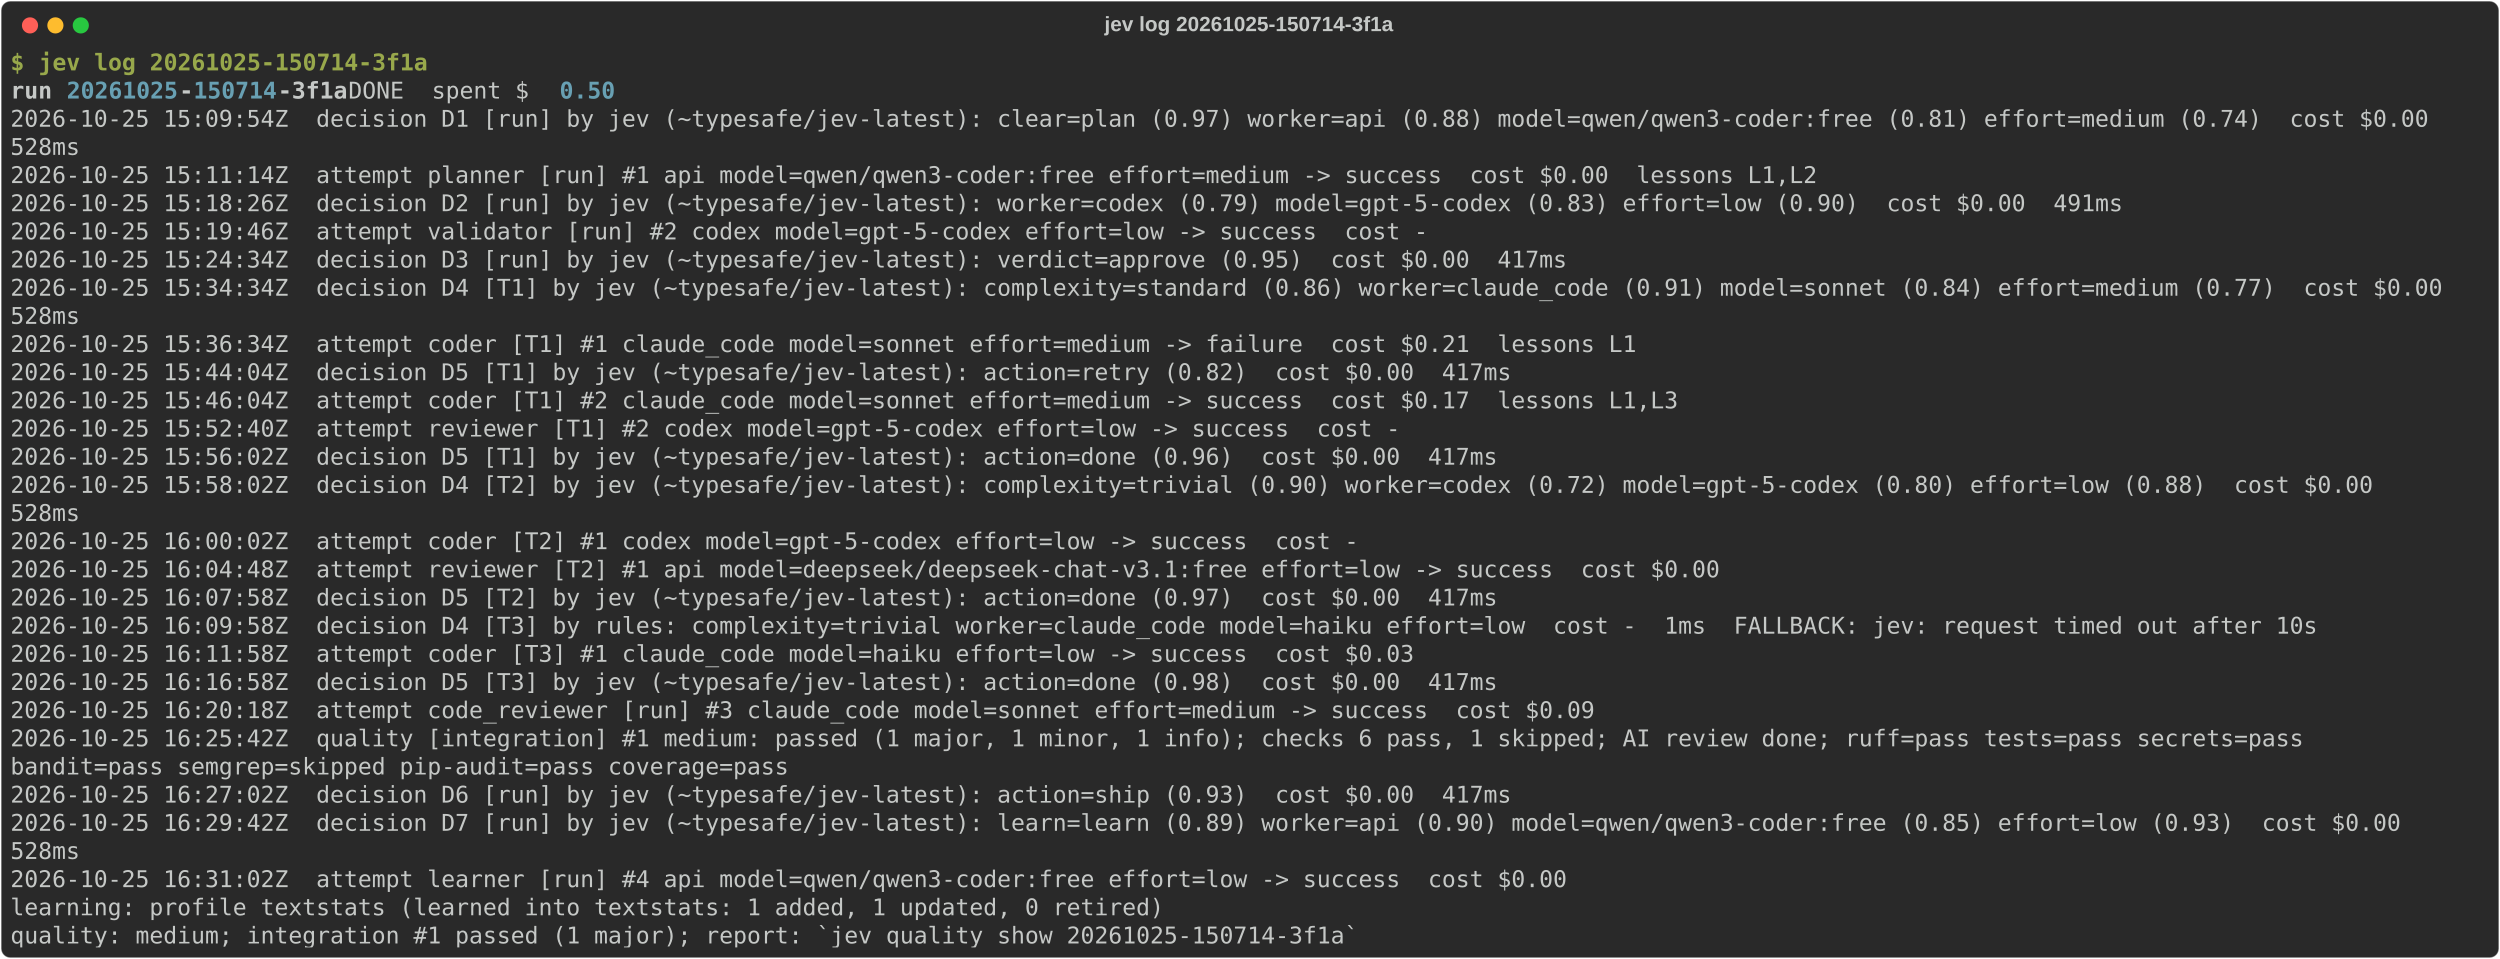
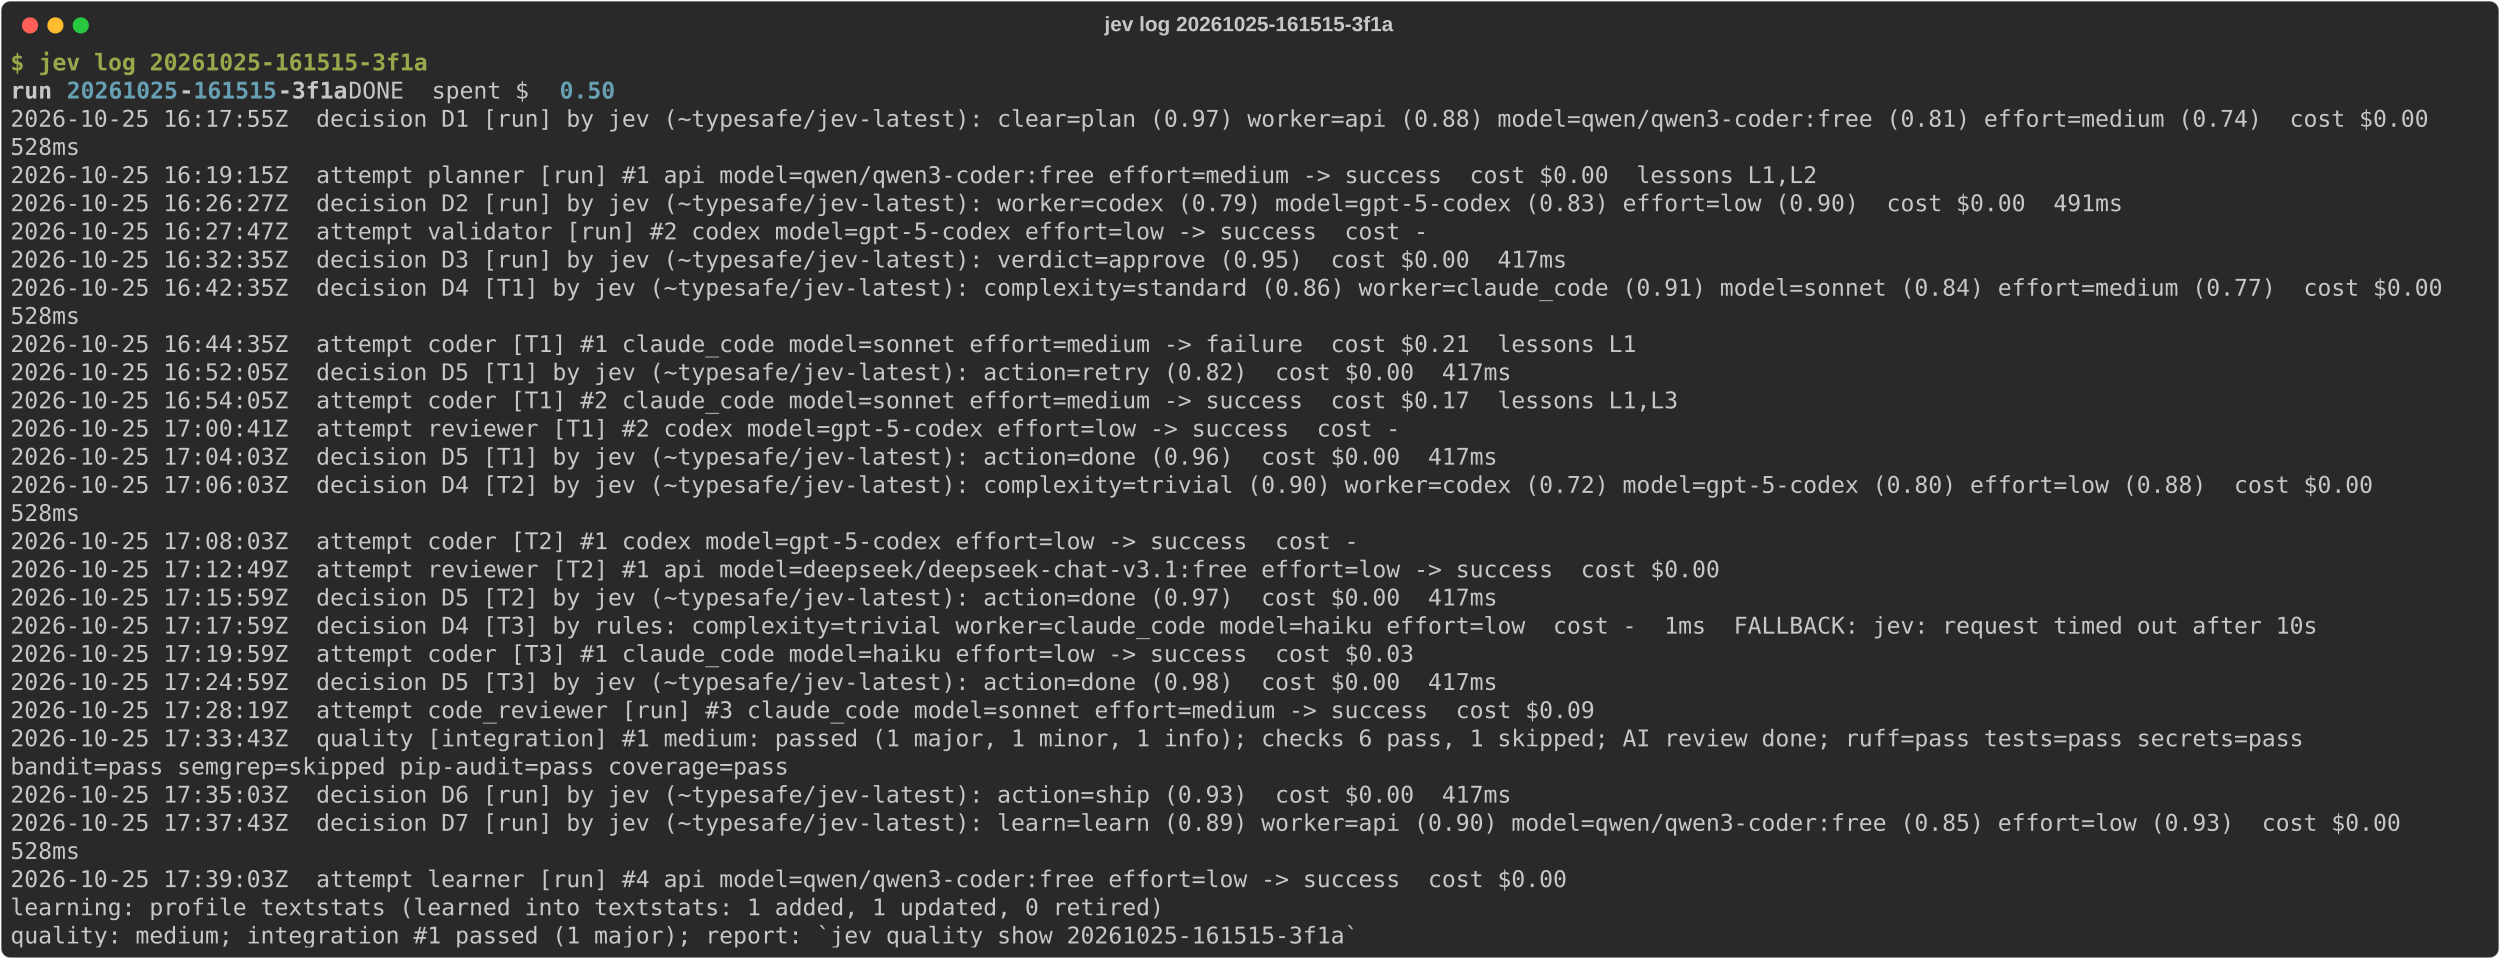
<svg xmlns="http://www.w3.org/2000/svg" class="rich-terminal" viewBox="0 0 2166 830.8">
  <style>

    @font-face {
        font-family: "Fira Code";
        src: local("FiraCode-Regular"),
                url("https://cdnjs.cloudflare.com/ajax/libs/firacode/6.2.0/woff2/FiraCode-Regular.woff2") format("woff2"),
                url("https://cdnjs.cloudflare.com/ajax/libs/firacode/6.2.0/woff/FiraCode-Regular.woff") format("woff");
        font-style: normal;
        font-weight: 400;
    }
    @font-face {
        font-family: "Fira Code";
        src: local("FiraCode-Bold"),
                url("https://cdnjs.cloudflare.com/ajax/libs/firacode/6.2.0/woff2/FiraCode-Bold.woff2") format("woff2"),
                url("https://cdnjs.cloudflare.com/ajax/libs/firacode/6.2.0/woff/FiraCode-Bold.woff") format("woff");
        font-style: bold;
        font-weight: 700;
    }

-     .terminal-1940770843-matrix {
+     .terminal-3243954260-matrix {
        font-family: Fira Code, monospace;
        font-size: 20px;
        line-height: 24.4px;
        font-variant-east-asian: full-width;
    }

-     .terminal-1940770843-title {
+     .terminal-3243954260-title {
        font-size: 18px;
        font-weight: bold;
        font-family: arial;
    }

-     .terminal-1940770843-r1 { fill: #98a84b;font-weight: bold }
- .terminal-1940770843-r2 { fill: #c5c8c6 }
- .terminal-1940770843-r3 { fill: #c5c8c6;font-weight: bold }
- .terminal-1940770843-r4 { fill: #68a0b3;font-weight: bold }
+     .terminal-3243954260-r1 { fill: #98a84b;font-weight: bold }
+ .terminal-3243954260-r2 { fill: #c5c8c6 }
+ .terminal-3243954260-r3 { fill: #c5c8c6;font-weight: bold }
+ .terminal-3243954260-r4 { fill: #68a0b3;font-weight: bold }
    </style>
  <defs>
-     <clipPath id="terminal-1940770843-clip-terminal">
+     <clipPath id="terminal-3243954260-clip-terminal">
      <rect x="0" y="0" width="2146.2" height="779.8" />
    </clipPath>
-     <clipPath id="terminal-1940770843-line-0">
+     <clipPath id="terminal-3243954260-line-0">
      <rect x="0" y="1.5" width="2147.2" height="24.65" />
    </clipPath>
-     <clipPath id="terminal-1940770843-line-1">
+     <clipPath id="terminal-3243954260-line-1">
      <rect x="0" y="25.9" width="2147.2" height="24.65" />
    </clipPath>
-     <clipPath id="terminal-1940770843-line-2">
+     <clipPath id="terminal-3243954260-line-2">
      <rect x="0" y="50.3" width="2147.2" height="24.65" />
    </clipPath>
-     <clipPath id="terminal-1940770843-line-3">
+     <clipPath id="terminal-3243954260-line-3">
      <rect x="0" y="74.7" width="2147.2" height="24.65" />
    </clipPath>
-     <clipPath id="terminal-1940770843-line-4">
+     <clipPath id="terminal-3243954260-line-4">
      <rect x="0" y="99.1" width="2147.2" height="24.65" />
    </clipPath>
-     <clipPath id="terminal-1940770843-line-5">
+     <clipPath id="terminal-3243954260-line-5">
      <rect x="0" y="123.5" width="2147.2" height="24.65" />
    </clipPath>
-     <clipPath id="terminal-1940770843-line-6">
+     <clipPath id="terminal-3243954260-line-6">
      <rect x="0" y="147.9" width="2147.2" height="24.65" />
    </clipPath>
-     <clipPath id="terminal-1940770843-line-7">
+     <clipPath id="terminal-3243954260-line-7">
      <rect x="0" y="172.3" width="2147.2" height="24.65" />
    </clipPath>
-     <clipPath id="terminal-1940770843-line-8">
+     <clipPath id="terminal-3243954260-line-8">
      <rect x="0" y="196.7" width="2147.2" height="24.65" />
    </clipPath>
-     <clipPath id="terminal-1940770843-line-9">
+     <clipPath id="terminal-3243954260-line-9">
      <rect x="0" y="221.1" width="2147.2" height="24.65" />
    </clipPath>
-     <clipPath id="terminal-1940770843-line-10">
+     <clipPath id="terminal-3243954260-line-10">
      <rect x="0" y="245.5" width="2147.2" height="24.65" />
    </clipPath>
-     <clipPath id="terminal-1940770843-line-11">
+     <clipPath id="terminal-3243954260-line-11">
      <rect x="0" y="269.9" width="2147.2" height="24.65" />
    </clipPath>
-     <clipPath id="terminal-1940770843-line-12">
+     <clipPath id="terminal-3243954260-line-12">
      <rect x="0" y="294.3" width="2147.2" height="24.65" />
    </clipPath>
-     <clipPath id="terminal-1940770843-line-13">
+     <clipPath id="terminal-3243954260-line-13">
      <rect x="0" y="318.7" width="2147.2" height="24.65" />
    </clipPath>
-     <clipPath id="terminal-1940770843-line-14">
+     <clipPath id="terminal-3243954260-line-14">
      <rect x="0" y="343.1" width="2147.2" height="24.65" />
    </clipPath>
-     <clipPath id="terminal-1940770843-line-15">
+     <clipPath id="terminal-3243954260-line-15">
      <rect x="0" y="367.5" width="2147.2" height="24.65" />
    </clipPath>
-     <clipPath id="terminal-1940770843-line-16">
+     <clipPath id="terminal-3243954260-line-16">
      <rect x="0" y="391.9" width="2147.2" height="24.65" />
    </clipPath>
-     <clipPath id="terminal-1940770843-line-17">
+     <clipPath id="terminal-3243954260-line-17">
      <rect x="0" y="416.3" width="2147.2" height="24.65" />
    </clipPath>
-     <clipPath id="terminal-1940770843-line-18">
+     <clipPath id="terminal-3243954260-line-18">
      <rect x="0" y="440.7" width="2147.2" height="24.65" />
    </clipPath>
-     <clipPath id="terminal-1940770843-line-19">
+     <clipPath id="terminal-3243954260-line-19">
      <rect x="0" y="465.1" width="2147.2" height="24.65" />
    </clipPath>
-     <clipPath id="terminal-1940770843-line-20">
+     <clipPath id="terminal-3243954260-line-20">
      <rect x="0" y="489.5" width="2147.2" height="24.65" />
    </clipPath>
-     <clipPath id="terminal-1940770843-line-21">
+     <clipPath id="terminal-3243954260-line-21">
      <rect x="0" y="513.9" width="2147.2" height="24.65" />
    </clipPath>
-     <clipPath id="terminal-1940770843-line-22">
+     <clipPath id="terminal-3243954260-line-22">
      <rect x="0" y="538.3" width="2147.2" height="24.65" />
    </clipPath>
-     <clipPath id="terminal-1940770843-line-23">
+     <clipPath id="terminal-3243954260-line-23">
      <rect x="0" y="562.7" width="2147.2" height="24.65" />
    </clipPath>
-     <clipPath id="terminal-1940770843-line-24">
+     <clipPath id="terminal-3243954260-line-24">
      <rect x="0" y="587.1" width="2147.2" height="24.65" />
    </clipPath>
-     <clipPath id="terminal-1940770843-line-25">
+     <clipPath id="terminal-3243954260-line-25">
      <rect x="0" y="611.5" width="2147.2" height="24.65" />
    </clipPath>
-     <clipPath id="terminal-1940770843-line-26">
+     <clipPath id="terminal-3243954260-line-26">
      <rect x="0" y="635.9" width="2147.2" height="24.65" />
    </clipPath>
-     <clipPath id="terminal-1940770843-line-27">
+     <clipPath id="terminal-3243954260-line-27">
      <rect x="0" y="660.3" width="2147.2" height="24.65" />
    </clipPath>
-     <clipPath id="terminal-1940770843-line-28">
+     <clipPath id="terminal-3243954260-line-28">
      <rect x="0" y="684.7" width="2147.2" height="24.65" />
    </clipPath>
-     <clipPath id="terminal-1940770843-line-29">
+     <clipPath id="terminal-3243954260-line-29">
      <rect x="0" y="709.1" width="2147.2" height="24.65" />
    </clipPath>
-     <clipPath id="terminal-1940770843-line-30">
+     <clipPath id="terminal-3243954260-line-30">
      <rect x="0" y="733.5" width="2147.2" height="24.65" />
    </clipPath>
  </defs>
  <rect fill="#292929" stroke="rgba(255,255,255,0.35)" stroke-width="1" x="1" y="1" width="2164" height="828.8" rx="8" />
-   <text class="terminal-1940770843-title" fill="#c5c8c6" text-anchor="middle" x="1082" y="27">jev log 20261025-150714-3f1a</text>
+   <text class="terminal-3243954260-title" fill="#c5c8c6" text-anchor="middle" x="1082" y="27">jev log 20261025-161515-3f1a</text>
  <g transform="translate(26,22)">
    <circle cx="0" cy="0" r="7" fill="#ff5f57" />
    <circle cx="22" cy="0" r="7" fill="#febc2e" />
    <circle cx="44" cy="0" r="7" fill="#28c840" />
  </g>
-   <g transform="translate(9, 41)" clip-path="url(#terminal-1940770843-clip-terminal)">
-     <g class="terminal-1940770843-matrix">
-       <text class="terminal-1940770843-r1" x="0" y="20" textLength="24.4" clip-path="url(#terminal-1940770843-line-0)">$ </text>
-       <text class="terminal-1940770843-r1" x="24.4" y="20" textLength="341.6" clip-path="url(#terminal-1940770843-line-0)">jev log 20261025-150714-3f1a</text>
-       <text class="terminal-1940770843-r2" x="2147.2" y="20" textLength="12.2" clip-path="url(#terminal-1940770843-line-0)">
- </text>
-       <text class="terminal-1940770843-r3" x="0" y="44.4" textLength="48.8" clip-path="url(#terminal-1940770843-line-1)">run </text>
-       <text class="terminal-1940770843-r4" x="48.8" y="44.4" textLength="97.6" clip-path="url(#terminal-1940770843-line-1)">20261025</text>
-       <text class="terminal-1940770843-r3" x="146.4" y="44.4" textLength="12.2" clip-path="url(#terminal-1940770843-line-1)">-</text>
-       <text class="terminal-1940770843-r4" x="158.6" y="44.4" textLength="73.2" clip-path="url(#terminal-1940770843-line-1)">150714</text>
-       <text class="terminal-1940770843-r3" x="231.8" y="44.4" textLength="61" clip-path="url(#terminal-1940770843-line-1)">-3f1a</text>
-       <text class="terminal-1940770843-r2" x="292.8" y="44.4" textLength="183" clip-path="url(#terminal-1940770843-line-1)">  DONE  spent $</text>
-       <text class="terminal-1940770843-r4" x="475.8" y="44.4" textLength="48.8" clip-path="url(#terminal-1940770843-line-1)">0.50</text>
-       <text class="terminal-1940770843-r2" x="2147.2" y="44.4" textLength="12.2" clip-path="url(#terminal-1940770843-line-1)">
- </text>
-       <text class="terminal-1940770843-r2" x="0" y="68.8" textLength="2147.2" clip-path="url(#terminal-1940770843-line-2)">2026-10-25 15:09:54Z  decision D1 [run] by jev (~typesafe/jev-latest): clear=plan (0.97) worker=api (0.88) model=qwen/qwen3-coder:free (0.81) effort=medium (0.74)  cost $0.00  </text>
-       <text class="terminal-1940770843-r2" x="2147.2" y="68.8" textLength="12.2" clip-path="url(#terminal-1940770843-line-2)">
- </text>
-       <text class="terminal-1940770843-r2" x="0" y="93.2" textLength="61" clip-path="url(#terminal-1940770843-line-3)">528ms</text>
-       <text class="terminal-1940770843-r2" x="2147.2" y="93.2" textLength="12.2" clip-path="url(#terminal-1940770843-line-3)">
- </text>
-       <text class="terminal-1940770843-r2" x="0" y="117.6" textLength="1586" clip-path="url(#terminal-1940770843-line-4)">2026-10-25 15:11:14Z  attempt planner [run] #1 api model=qwen/qwen3-coder:free effort=medium -&gt; success  cost $0.00  lessons L1,L2</text>
-       <text class="terminal-1940770843-r2" x="2147.2" y="117.6" textLength="12.2" clip-path="url(#terminal-1940770843-line-4)">
- </text>
-       <text class="terminal-1940770843-r2" x="0" y="142" textLength="1854.4" clip-path="url(#terminal-1940770843-line-5)">2026-10-25 15:18:26Z  decision D2 [run] by jev (~typesafe/jev-latest): worker=codex (0.79) model=gpt-5-codex (0.83) effort=low (0.90)  cost $0.00  491ms</text>
-       <text class="terminal-1940770843-r2" x="2147.2" y="142" textLength="12.2" clip-path="url(#terminal-1940770843-line-5)">
- </text>
-       <text class="terminal-1940770843-r2" x="0" y="166.4" textLength="1244.4" clip-path="url(#terminal-1940770843-line-6)">2026-10-25 15:19:46Z  attempt validator [run] #2 codex model=gpt-5-codex effort=low -&gt; success  cost -</text>
-       <text class="terminal-1940770843-r2" x="2147.2" y="166.4" textLength="12.2" clip-path="url(#terminal-1940770843-line-6)">
- </text>
-       <text class="terminal-1940770843-r2" x="0" y="190.8" textLength="1366.4" clip-path="url(#terminal-1940770843-line-7)">2026-10-25 15:24:34Z  decision D3 [run] by jev (~typesafe/jev-latest): verdict=approve (0.95)  cost $0.00  417ms</text>
-       <text class="terminal-1940770843-r2" x="2147.2" y="190.8" textLength="12.2" clip-path="url(#terminal-1940770843-line-7)">
- </text>
-       <text class="terminal-1940770843-r2" x="0" y="215.2" textLength="2147.2" clip-path="url(#terminal-1940770843-line-8)">2026-10-25 15:34:34Z  decision D4 [T1] by jev (~typesafe/jev-latest): complexity=standard (0.86) worker=claude_code (0.91) model=sonnet (0.84) effort=medium (0.77)  cost $0.00 </text>
-       <text class="terminal-1940770843-r2" x="2147.2" y="215.2" textLength="12.2" clip-path="url(#terminal-1940770843-line-8)">
- </text>
-       <text class="terminal-1940770843-r2" x="0" y="239.6" textLength="61" clip-path="url(#terminal-1940770843-line-9)">528ms</text>
-       <text class="terminal-1940770843-r2" x="2147.2" y="239.6" textLength="12.2" clip-path="url(#terminal-1940770843-line-9)">
- </text>
-       <text class="terminal-1940770843-r2" x="0" y="264" textLength="1427.4" clip-path="url(#terminal-1940770843-line-10)">2026-10-25 15:36:34Z  attempt coder [T1] #1 claude_code model=sonnet effort=medium -&gt; failure  cost $0.21  lessons L1</text>
-       <text class="terminal-1940770843-r2" x="2147.2" y="264" textLength="12.2" clip-path="url(#terminal-1940770843-line-10)">
- </text>
-       <text class="terminal-1940770843-r2" x="0" y="288.4" textLength="1317.6" clip-path="url(#terminal-1940770843-line-11)">2026-10-25 15:44:04Z  decision D5 [T1] by jev (~typesafe/jev-latest): action=retry (0.82)  cost $0.00  417ms</text>
-       <text class="terminal-1940770843-r2" x="2147.2" y="288.4" textLength="12.2" clip-path="url(#terminal-1940770843-line-11)">
- </text>
-       <text class="terminal-1940770843-r2" x="0" y="312.8" textLength="1464" clip-path="url(#terminal-1940770843-line-12)">2026-10-25 15:46:04Z  attempt coder [T1] #2 claude_code model=sonnet effort=medium -&gt; success  cost $0.17  lessons L1,L3</text>
-       <text class="terminal-1940770843-r2" x="2147.2" y="312.8" textLength="12.2" clip-path="url(#terminal-1940770843-line-12)">
- </text>
-       <text class="terminal-1940770843-r2" x="0" y="337.2" textLength="1220" clip-path="url(#terminal-1940770843-line-13)">2026-10-25 15:52:40Z  attempt reviewer [T1] #2 codex model=gpt-5-codex effort=low -&gt; success  cost -</text>
-       <text class="terminal-1940770843-r2" x="2147.2" y="337.2" textLength="12.2" clip-path="url(#terminal-1940770843-line-13)">
- </text>
-       <text class="terminal-1940770843-r2" x="0" y="361.6" textLength="1305.4" clip-path="url(#terminal-1940770843-line-14)">2026-10-25 15:56:02Z  decision D5 [T1] by jev (~typesafe/jev-latest): action=done (0.96)  cost $0.00  417ms</text>
-       <text class="terminal-1940770843-r2" x="2147.2" y="361.6" textLength="12.2" clip-path="url(#terminal-1940770843-line-14)">
- </text>
-       <text class="terminal-1940770843-r2" x="0" y="386" textLength="2098.4" clip-path="url(#terminal-1940770843-line-15)">2026-10-25 15:58:02Z  decision D4 [T2] by jev (~typesafe/jev-latest): complexity=trivial (0.90) worker=codex (0.72) model=gpt-5-codex (0.80) effort=low (0.88)  cost $0.00  </text>
-       <text class="terminal-1940770843-r2" x="2147.2" y="386" textLength="12.2" clip-path="url(#terminal-1940770843-line-15)">
- </text>
-       <text class="terminal-1940770843-r2" x="0" y="410.4" textLength="61" clip-path="url(#terminal-1940770843-line-16)">528ms</text>
-       <text class="terminal-1940770843-r2" x="2147.2" y="410.4" textLength="12.2" clip-path="url(#terminal-1940770843-line-16)">
- </text>
-       <text class="terminal-1940770843-r2" x="0" y="434.8" textLength="1183.4" clip-path="url(#terminal-1940770843-line-17)">2026-10-25 16:00:02Z  attempt coder [T2] #1 codex model=gpt-5-codex effort=low -&gt; success  cost -</text>
-       <text class="terminal-1940770843-r2" x="2147.2" y="434.8" textLength="12.2" clip-path="url(#terminal-1940770843-line-17)">
- </text>
-       <text class="terminal-1940770843-r2" x="0" y="459.2" textLength="1500.6" clip-path="url(#terminal-1940770843-line-18)">2026-10-25 16:04:48Z  attempt reviewer [T2] #1 api model=deepseek/deepseek-chat-v3.1:free effort=low -&gt; success  cost $0.00</text>
-       <text class="terminal-1940770843-r2" x="2147.2" y="459.2" textLength="12.2" clip-path="url(#terminal-1940770843-line-18)">
- </text>
-       <text class="terminal-1940770843-r2" x="0" y="483.6" textLength="1305.4" clip-path="url(#terminal-1940770843-line-19)">2026-10-25 16:07:58Z  decision D5 [T2] by jev (~typesafe/jev-latest): action=done (0.97)  cost $0.00  417ms</text>
-       <text class="terminal-1940770843-r2" x="2147.2" y="483.6" textLength="12.2" clip-path="url(#terminal-1940770843-line-19)">
- </text>
-       <text class="terminal-1940770843-r2" x="0" y="508" textLength="2025.2" clip-path="url(#terminal-1940770843-line-20)">2026-10-25 16:09:58Z  decision D4 [T3] by rules: complexity=trivial worker=claude_code model=haiku effort=low  cost -  1ms  FALLBACK: jev: request timed out after 10s</text>
-       <text class="terminal-1940770843-r2" x="2147.2" y="508" textLength="12.2" clip-path="url(#terminal-1940770843-line-20)">
- </text>
-       <text class="terminal-1940770843-r2" x="0" y="532.4" textLength="1232.2" clip-path="url(#terminal-1940770843-line-21)">2026-10-25 16:11:58Z  attempt coder [T3] #1 claude_code model=haiku effort=low -&gt; success  cost $0.03</text>
-       <text class="terminal-1940770843-r2" x="2147.2" y="532.4" textLength="12.2" clip-path="url(#terminal-1940770843-line-21)">
- </text>
-       <text class="terminal-1940770843-r2" x="0" y="556.8" textLength="1305.4" clip-path="url(#terminal-1940770843-line-22)">2026-10-25 16:16:58Z  decision D5 [T3] by jev (~typesafe/jev-latest): action=done (0.98)  cost $0.00  417ms</text>
-       <text class="terminal-1940770843-r2" x="2147.2" y="556.8" textLength="12.2" clip-path="url(#terminal-1940770843-line-22)">
- </text>
-       <text class="terminal-1940770843-r2" x="0" y="581.2" textLength="1390.8" clip-path="url(#terminal-1940770843-line-23)">2026-10-25 16:20:18Z  attempt code_reviewer [run] #3 claude_code model=sonnet effort=medium -&gt; success  cost $0.09</text>
-       <text class="terminal-1940770843-r2" x="2147.2" y="581.2" textLength="12.2" clip-path="url(#terminal-1940770843-line-23)">
- </text>
-       <text class="terminal-1940770843-r2" x="0" y="605.6" textLength="2025.2" clip-path="url(#terminal-1940770843-line-24)">2026-10-25 16:25:42Z  quality [integration] #1 medium: passed (1 major, 1 minor, 1 info); checks 6 pass, 1 skipped; AI review done; ruff=pass tests=pass secrets=pass </text>
-       <text class="terminal-1940770843-r2" x="2147.2" y="605.6" textLength="12.2" clip-path="url(#terminal-1940770843-line-24)">
- </text>
-       <text class="terminal-1940770843-r2" x="0" y="630" textLength="683.2" clip-path="url(#terminal-1940770843-line-25)">bandit=pass semgrep=skipped pip-audit=pass coverage=pass</text>
-       <text class="terminal-1940770843-r2" x="2147.2" y="630" textLength="12.2" clip-path="url(#terminal-1940770843-line-25)">
- </text>
-       <text class="terminal-1940770843-r2" x="0" y="654.4" textLength="1317.6" clip-path="url(#terminal-1940770843-line-26)">2026-10-25 16:27:02Z  decision D6 [run] by jev (~typesafe/jev-latest): action=ship (0.93)  cost $0.00  417ms</text>
-       <text class="terminal-1940770843-r2" x="2147.2" y="654.4" textLength="12.2" clip-path="url(#terminal-1940770843-line-26)">
- </text>
-       <text class="terminal-1940770843-r2" x="0" y="678.8" textLength="2122.8" clip-path="url(#terminal-1940770843-line-27)">2026-10-25 16:29:42Z  decision D7 [run] by jev (~typesafe/jev-latest): learn=learn (0.89) worker=api (0.90) model=qwen/qwen3-coder:free (0.85) effort=low (0.93)  cost $0.00  </text>
-       <text class="terminal-1940770843-r2" x="2147.2" y="678.8" textLength="12.2" clip-path="url(#terminal-1940770843-line-27)">
- </text>
-       <text class="terminal-1940770843-r2" x="0" y="703.2" textLength="61" clip-path="url(#terminal-1940770843-line-28)">528ms</text>
-       <text class="terminal-1940770843-r2" x="2147.2" y="703.2" textLength="12.2" clip-path="url(#terminal-1940770843-line-28)">
- </text>
-       <text class="terminal-1940770843-r2" x="0" y="727.6" textLength="1366.4" clip-path="url(#terminal-1940770843-line-29)">2026-10-25 16:31:02Z  attempt learner [run] #4 api model=qwen/qwen3-coder:free effort=low -&gt; success  cost $0.00</text>
-       <text class="terminal-1940770843-r2" x="2147.2" y="727.6" textLength="12.2" clip-path="url(#terminal-1940770843-line-29)">
- </text>
-       <text class="terminal-1940770843-r2" x="0" y="752" textLength="1012.6" clip-path="url(#terminal-1940770843-line-30)">learning: profile textstats (learned into textstats: 1 added, 1 updated, 0 retired)</text>
-       <text class="terminal-1940770843-r2" x="2147.2" y="752" textLength="12.2" clip-path="url(#terminal-1940770843-line-30)">
- </text>
-       <text class="terminal-1940770843-r2" x="0" y="776.4" textLength="1183.4" clip-path="url(#terminal-1940770843-line-31)">quality: medium; integration #1 passed (1 major); report: `jev quality show 20261025-150714-3f1a`</text>
-       <text class="terminal-1940770843-r2" x="2147.2" y="776.4" textLength="12.2" clip-path="url(#terminal-1940770843-line-31)">
+   <g transform="translate(9, 41)" clip-path="url(#terminal-3243954260-clip-terminal)">
+     <g class="terminal-3243954260-matrix">
+       <text class="terminal-3243954260-r1" x="0" y="20" textLength="24.4" clip-path="url(#terminal-3243954260-line-0)">$ </text>
+       <text class="terminal-3243954260-r1" x="24.4" y="20" textLength="341.6" clip-path="url(#terminal-3243954260-line-0)">jev log 20261025-161515-3f1a</text>
+       <text class="terminal-3243954260-r2" x="2147.2" y="20" textLength="12.2" clip-path="url(#terminal-3243954260-line-0)">
+ </text>
+       <text class="terminal-3243954260-r3" x="0" y="44.4" textLength="48.8" clip-path="url(#terminal-3243954260-line-1)">run </text>
+       <text class="terminal-3243954260-r4" x="48.8" y="44.4" textLength="97.6" clip-path="url(#terminal-3243954260-line-1)">20261025</text>
+       <text class="terminal-3243954260-r3" x="146.4" y="44.4" textLength="12.2" clip-path="url(#terminal-3243954260-line-1)">-</text>
+       <text class="terminal-3243954260-r4" x="158.6" y="44.4" textLength="73.2" clip-path="url(#terminal-3243954260-line-1)">161515</text>
+       <text class="terminal-3243954260-r3" x="231.8" y="44.4" textLength="61" clip-path="url(#terminal-3243954260-line-1)">-3f1a</text>
+       <text class="terminal-3243954260-r2" x="292.8" y="44.4" textLength="183" clip-path="url(#terminal-3243954260-line-1)">  DONE  spent $</text>
+       <text class="terminal-3243954260-r4" x="475.8" y="44.4" textLength="48.8" clip-path="url(#terminal-3243954260-line-1)">0.50</text>
+       <text class="terminal-3243954260-r2" x="2147.2" y="44.4" textLength="12.2" clip-path="url(#terminal-3243954260-line-1)">
+ </text>
+       <text class="terminal-3243954260-r2" x="0" y="68.8" textLength="2147.2" clip-path="url(#terminal-3243954260-line-2)">2026-10-25 16:17:55Z  decision D1 [run] by jev (~typesafe/jev-latest): clear=plan (0.97) worker=api (0.88) model=qwen/qwen3-coder:free (0.81) effort=medium (0.74)  cost $0.00  </text>
+       <text class="terminal-3243954260-r2" x="2147.2" y="68.8" textLength="12.2" clip-path="url(#terminal-3243954260-line-2)">
+ </text>
+       <text class="terminal-3243954260-r2" x="0" y="93.2" textLength="61" clip-path="url(#terminal-3243954260-line-3)">528ms</text>
+       <text class="terminal-3243954260-r2" x="2147.2" y="93.2" textLength="12.2" clip-path="url(#terminal-3243954260-line-3)">
+ </text>
+       <text class="terminal-3243954260-r2" x="0" y="117.6" textLength="1586" clip-path="url(#terminal-3243954260-line-4)">2026-10-25 16:19:15Z  attempt planner [run] #1 api model=qwen/qwen3-coder:free effort=medium -&gt; success  cost $0.00  lessons L1,L2</text>
+       <text class="terminal-3243954260-r2" x="2147.2" y="117.6" textLength="12.2" clip-path="url(#terminal-3243954260-line-4)">
+ </text>
+       <text class="terminal-3243954260-r2" x="0" y="142" textLength="1854.4" clip-path="url(#terminal-3243954260-line-5)">2026-10-25 16:26:27Z  decision D2 [run] by jev (~typesafe/jev-latest): worker=codex (0.79) model=gpt-5-codex (0.83) effort=low (0.90)  cost $0.00  491ms</text>
+       <text class="terminal-3243954260-r2" x="2147.2" y="142" textLength="12.2" clip-path="url(#terminal-3243954260-line-5)">
+ </text>
+       <text class="terminal-3243954260-r2" x="0" y="166.4" textLength="1244.4" clip-path="url(#terminal-3243954260-line-6)">2026-10-25 16:27:47Z  attempt validator [run] #2 codex model=gpt-5-codex effort=low -&gt; success  cost -</text>
+       <text class="terminal-3243954260-r2" x="2147.2" y="166.4" textLength="12.2" clip-path="url(#terminal-3243954260-line-6)">
+ </text>
+       <text class="terminal-3243954260-r2" x="0" y="190.8" textLength="1366.4" clip-path="url(#terminal-3243954260-line-7)">2026-10-25 16:32:35Z  decision D3 [run] by jev (~typesafe/jev-latest): verdict=approve (0.95)  cost $0.00  417ms</text>
+       <text class="terminal-3243954260-r2" x="2147.2" y="190.8" textLength="12.2" clip-path="url(#terminal-3243954260-line-7)">
+ </text>
+       <text class="terminal-3243954260-r2" x="0" y="215.2" textLength="2147.2" clip-path="url(#terminal-3243954260-line-8)">2026-10-25 16:42:35Z  decision D4 [T1] by jev (~typesafe/jev-latest): complexity=standard (0.86) worker=claude_code (0.91) model=sonnet (0.84) effort=medium (0.77)  cost $0.00 </text>
+       <text class="terminal-3243954260-r2" x="2147.2" y="215.2" textLength="12.2" clip-path="url(#terminal-3243954260-line-8)">
+ </text>
+       <text class="terminal-3243954260-r2" x="0" y="239.6" textLength="61" clip-path="url(#terminal-3243954260-line-9)">528ms</text>
+       <text class="terminal-3243954260-r2" x="2147.2" y="239.6" textLength="12.2" clip-path="url(#terminal-3243954260-line-9)">
+ </text>
+       <text class="terminal-3243954260-r2" x="0" y="264" textLength="1427.4" clip-path="url(#terminal-3243954260-line-10)">2026-10-25 16:44:35Z  attempt coder [T1] #1 claude_code model=sonnet effort=medium -&gt; failure  cost $0.21  lessons L1</text>
+       <text class="terminal-3243954260-r2" x="2147.2" y="264" textLength="12.2" clip-path="url(#terminal-3243954260-line-10)">
+ </text>
+       <text class="terminal-3243954260-r2" x="0" y="288.4" textLength="1317.6" clip-path="url(#terminal-3243954260-line-11)">2026-10-25 16:52:05Z  decision D5 [T1] by jev (~typesafe/jev-latest): action=retry (0.82)  cost $0.00  417ms</text>
+       <text class="terminal-3243954260-r2" x="2147.2" y="288.4" textLength="12.2" clip-path="url(#terminal-3243954260-line-11)">
+ </text>
+       <text class="terminal-3243954260-r2" x="0" y="312.8" textLength="1464" clip-path="url(#terminal-3243954260-line-12)">2026-10-25 16:54:05Z  attempt coder [T1] #2 claude_code model=sonnet effort=medium -&gt; success  cost $0.17  lessons L1,L3</text>
+       <text class="terminal-3243954260-r2" x="2147.2" y="312.8" textLength="12.2" clip-path="url(#terminal-3243954260-line-12)">
+ </text>
+       <text class="terminal-3243954260-r2" x="0" y="337.2" textLength="1220" clip-path="url(#terminal-3243954260-line-13)">2026-10-25 17:00:41Z  attempt reviewer [T1] #2 codex model=gpt-5-codex effort=low -&gt; success  cost -</text>
+       <text class="terminal-3243954260-r2" x="2147.2" y="337.2" textLength="12.2" clip-path="url(#terminal-3243954260-line-13)">
+ </text>
+       <text class="terminal-3243954260-r2" x="0" y="361.6" textLength="1305.4" clip-path="url(#terminal-3243954260-line-14)">2026-10-25 17:04:03Z  decision D5 [T1] by jev (~typesafe/jev-latest): action=done (0.96)  cost $0.00  417ms</text>
+       <text class="terminal-3243954260-r2" x="2147.2" y="361.6" textLength="12.2" clip-path="url(#terminal-3243954260-line-14)">
+ </text>
+       <text class="terminal-3243954260-r2" x="0" y="386" textLength="2098.4" clip-path="url(#terminal-3243954260-line-15)">2026-10-25 17:06:03Z  decision D4 [T2] by jev (~typesafe/jev-latest): complexity=trivial (0.90) worker=codex (0.72) model=gpt-5-codex (0.80) effort=low (0.88)  cost $0.00  </text>
+       <text class="terminal-3243954260-r2" x="2147.2" y="386" textLength="12.2" clip-path="url(#terminal-3243954260-line-15)">
+ </text>
+       <text class="terminal-3243954260-r2" x="0" y="410.4" textLength="61" clip-path="url(#terminal-3243954260-line-16)">528ms</text>
+       <text class="terminal-3243954260-r2" x="2147.2" y="410.4" textLength="12.2" clip-path="url(#terminal-3243954260-line-16)">
+ </text>
+       <text class="terminal-3243954260-r2" x="0" y="434.8" textLength="1183.4" clip-path="url(#terminal-3243954260-line-17)">2026-10-25 17:08:03Z  attempt coder [T2] #1 codex model=gpt-5-codex effort=low -&gt; success  cost -</text>
+       <text class="terminal-3243954260-r2" x="2147.2" y="434.8" textLength="12.2" clip-path="url(#terminal-3243954260-line-17)">
+ </text>
+       <text class="terminal-3243954260-r2" x="0" y="459.2" textLength="1500.6" clip-path="url(#terminal-3243954260-line-18)">2026-10-25 17:12:49Z  attempt reviewer [T2] #1 api model=deepseek/deepseek-chat-v3.1:free effort=low -&gt; success  cost $0.00</text>
+       <text class="terminal-3243954260-r2" x="2147.2" y="459.2" textLength="12.2" clip-path="url(#terminal-3243954260-line-18)">
+ </text>
+       <text class="terminal-3243954260-r2" x="0" y="483.6" textLength="1305.4" clip-path="url(#terminal-3243954260-line-19)">2026-10-25 17:15:59Z  decision D5 [T2] by jev (~typesafe/jev-latest): action=done (0.97)  cost $0.00  417ms</text>
+       <text class="terminal-3243954260-r2" x="2147.2" y="483.6" textLength="12.2" clip-path="url(#terminal-3243954260-line-19)">
+ </text>
+       <text class="terminal-3243954260-r2" x="0" y="508" textLength="2025.2" clip-path="url(#terminal-3243954260-line-20)">2026-10-25 17:17:59Z  decision D4 [T3] by rules: complexity=trivial worker=claude_code model=haiku effort=low  cost -  1ms  FALLBACK: jev: request timed out after 10s</text>
+       <text class="terminal-3243954260-r2" x="2147.2" y="508" textLength="12.2" clip-path="url(#terminal-3243954260-line-20)">
+ </text>
+       <text class="terminal-3243954260-r2" x="0" y="532.4" textLength="1232.2" clip-path="url(#terminal-3243954260-line-21)">2026-10-25 17:19:59Z  attempt coder [T3] #1 claude_code model=haiku effort=low -&gt; success  cost $0.03</text>
+       <text class="terminal-3243954260-r2" x="2147.2" y="532.4" textLength="12.2" clip-path="url(#terminal-3243954260-line-21)">
+ </text>
+       <text class="terminal-3243954260-r2" x="0" y="556.8" textLength="1305.4" clip-path="url(#terminal-3243954260-line-22)">2026-10-25 17:24:59Z  decision D5 [T3] by jev (~typesafe/jev-latest): action=done (0.98)  cost $0.00  417ms</text>
+       <text class="terminal-3243954260-r2" x="2147.2" y="556.8" textLength="12.2" clip-path="url(#terminal-3243954260-line-22)">
+ </text>
+       <text class="terminal-3243954260-r2" x="0" y="581.2" textLength="1390.8" clip-path="url(#terminal-3243954260-line-23)">2026-10-25 17:28:19Z  attempt code_reviewer [run] #3 claude_code model=sonnet effort=medium -&gt; success  cost $0.09</text>
+       <text class="terminal-3243954260-r2" x="2147.2" y="581.2" textLength="12.2" clip-path="url(#terminal-3243954260-line-23)">
+ </text>
+       <text class="terminal-3243954260-r2" x="0" y="605.6" textLength="2025.2" clip-path="url(#terminal-3243954260-line-24)">2026-10-25 17:33:43Z  quality [integration] #1 medium: passed (1 major, 1 minor, 1 info); checks 6 pass, 1 skipped; AI review done; ruff=pass tests=pass secrets=pass </text>
+       <text class="terminal-3243954260-r2" x="2147.2" y="605.6" textLength="12.2" clip-path="url(#terminal-3243954260-line-24)">
+ </text>
+       <text class="terminal-3243954260-r2" x="0" y="630" textLength="683.2" clip-path="url(#terminal-3243954260-line-25)">bandit=pass semgrep=skipped pip-audit=pass coverage=pass</text>
+       <text class="terminal-3243954260-r2" x="2147.2" y="630" textLength="12.2" clip-path="url(#terminal-3243954260-line-25)">
+ </text>
+       <text class="terminal-3243954260-r2" x="0" y="654.4" textLength="1317.6" clip-path="url(#terminal-3243954260-line-26)">2026-10-25 17:35:03Z  decision D6 [run] by jev (~typesafe/jev-latest): action=ship (0.93)  cost $0.00  417ms</text>
+       <text class="terminal-3243954260-r2" x="2147.2" y="654.4" textLength="12.2" clip-path="url(#terminal-3243954260-line-26)">
+ </text>
+       <text class="terminal-3243954260-r2" x="0" y="678.8" textLength="2122.8" clip-path="url(#terminal-3243954260-line-27)">2026-10-25 17:37:43Z  decision D7 [run] by jev (~typesafe/jev-latest): learn=learn (0.89) worker=api (0.90) model=qwen/qwen3-coder:free (0.85) effort=low (0.93)  cost $0.00  </text>
+       <text class="terminal-3243954260-r2" x="2147.2" y="678.8" textLength="12.2" clip-path="url(#terminal-3243954260-line-27)">
+ </text>
+       <text class="terminal-3243954260-r2" x="0" y="703.2" textLength="61" clip-path="url(#terminal-3243954260-line-28)">528ms</text>
+       <text class="terminal-3243954260-r2" x="2147.2" y="703.2" textLength="12.2" clip-path="url(#terminal-3243954260-line-28)">
+ </text>
+       <text class="terminal-3243954260-r2" x="0" y="727.6" textLength="1366.4" clip-path="url(#terminal-3243954260-line-29)">2026-10-25 17:39:03Z  attempt learner [run] #4 api model=qwen/qwen3-coder:free effort=low -&gt; success  cost $0.00</text>
+       <text class="terminal-3243954260-r2" x="2147.2" y="727.6" textLength="12.2" clip-path="url(#terminal-3243954260-line-29)">
+ </text>
+       <text class="terminal-3243954260-r2" x="0" y="752" textLength="1012.6" clip-path="url(#terminal-3243954260-line-30)">learning: profile textstats (learned into textstats: 1 added, 1 updated, 0 retired)</text>
+       <text class="terminal-3243954260-r2" x="2147.2" y="752" textLength="12.2" clip-path="url(#terminal-3243954260-line-30)">
+ </text>
+       <text class="terminal-3243954260-r2" x="0" y="776.4" textLength="1183.4" clip-path="url(#terminal-3243954260-line-31)">quality: medium; integration #1 passed (1 major); report: `jev quality show 20261025-161515-3f1a`</text>
+       <text class="terminal-3243954260-r2" x="2147.2" y="776.4" textLength="12.2" clip-path="url(#terminal-3243954260-line-31)">
</text>
    </g>
  </g>
</svg>
